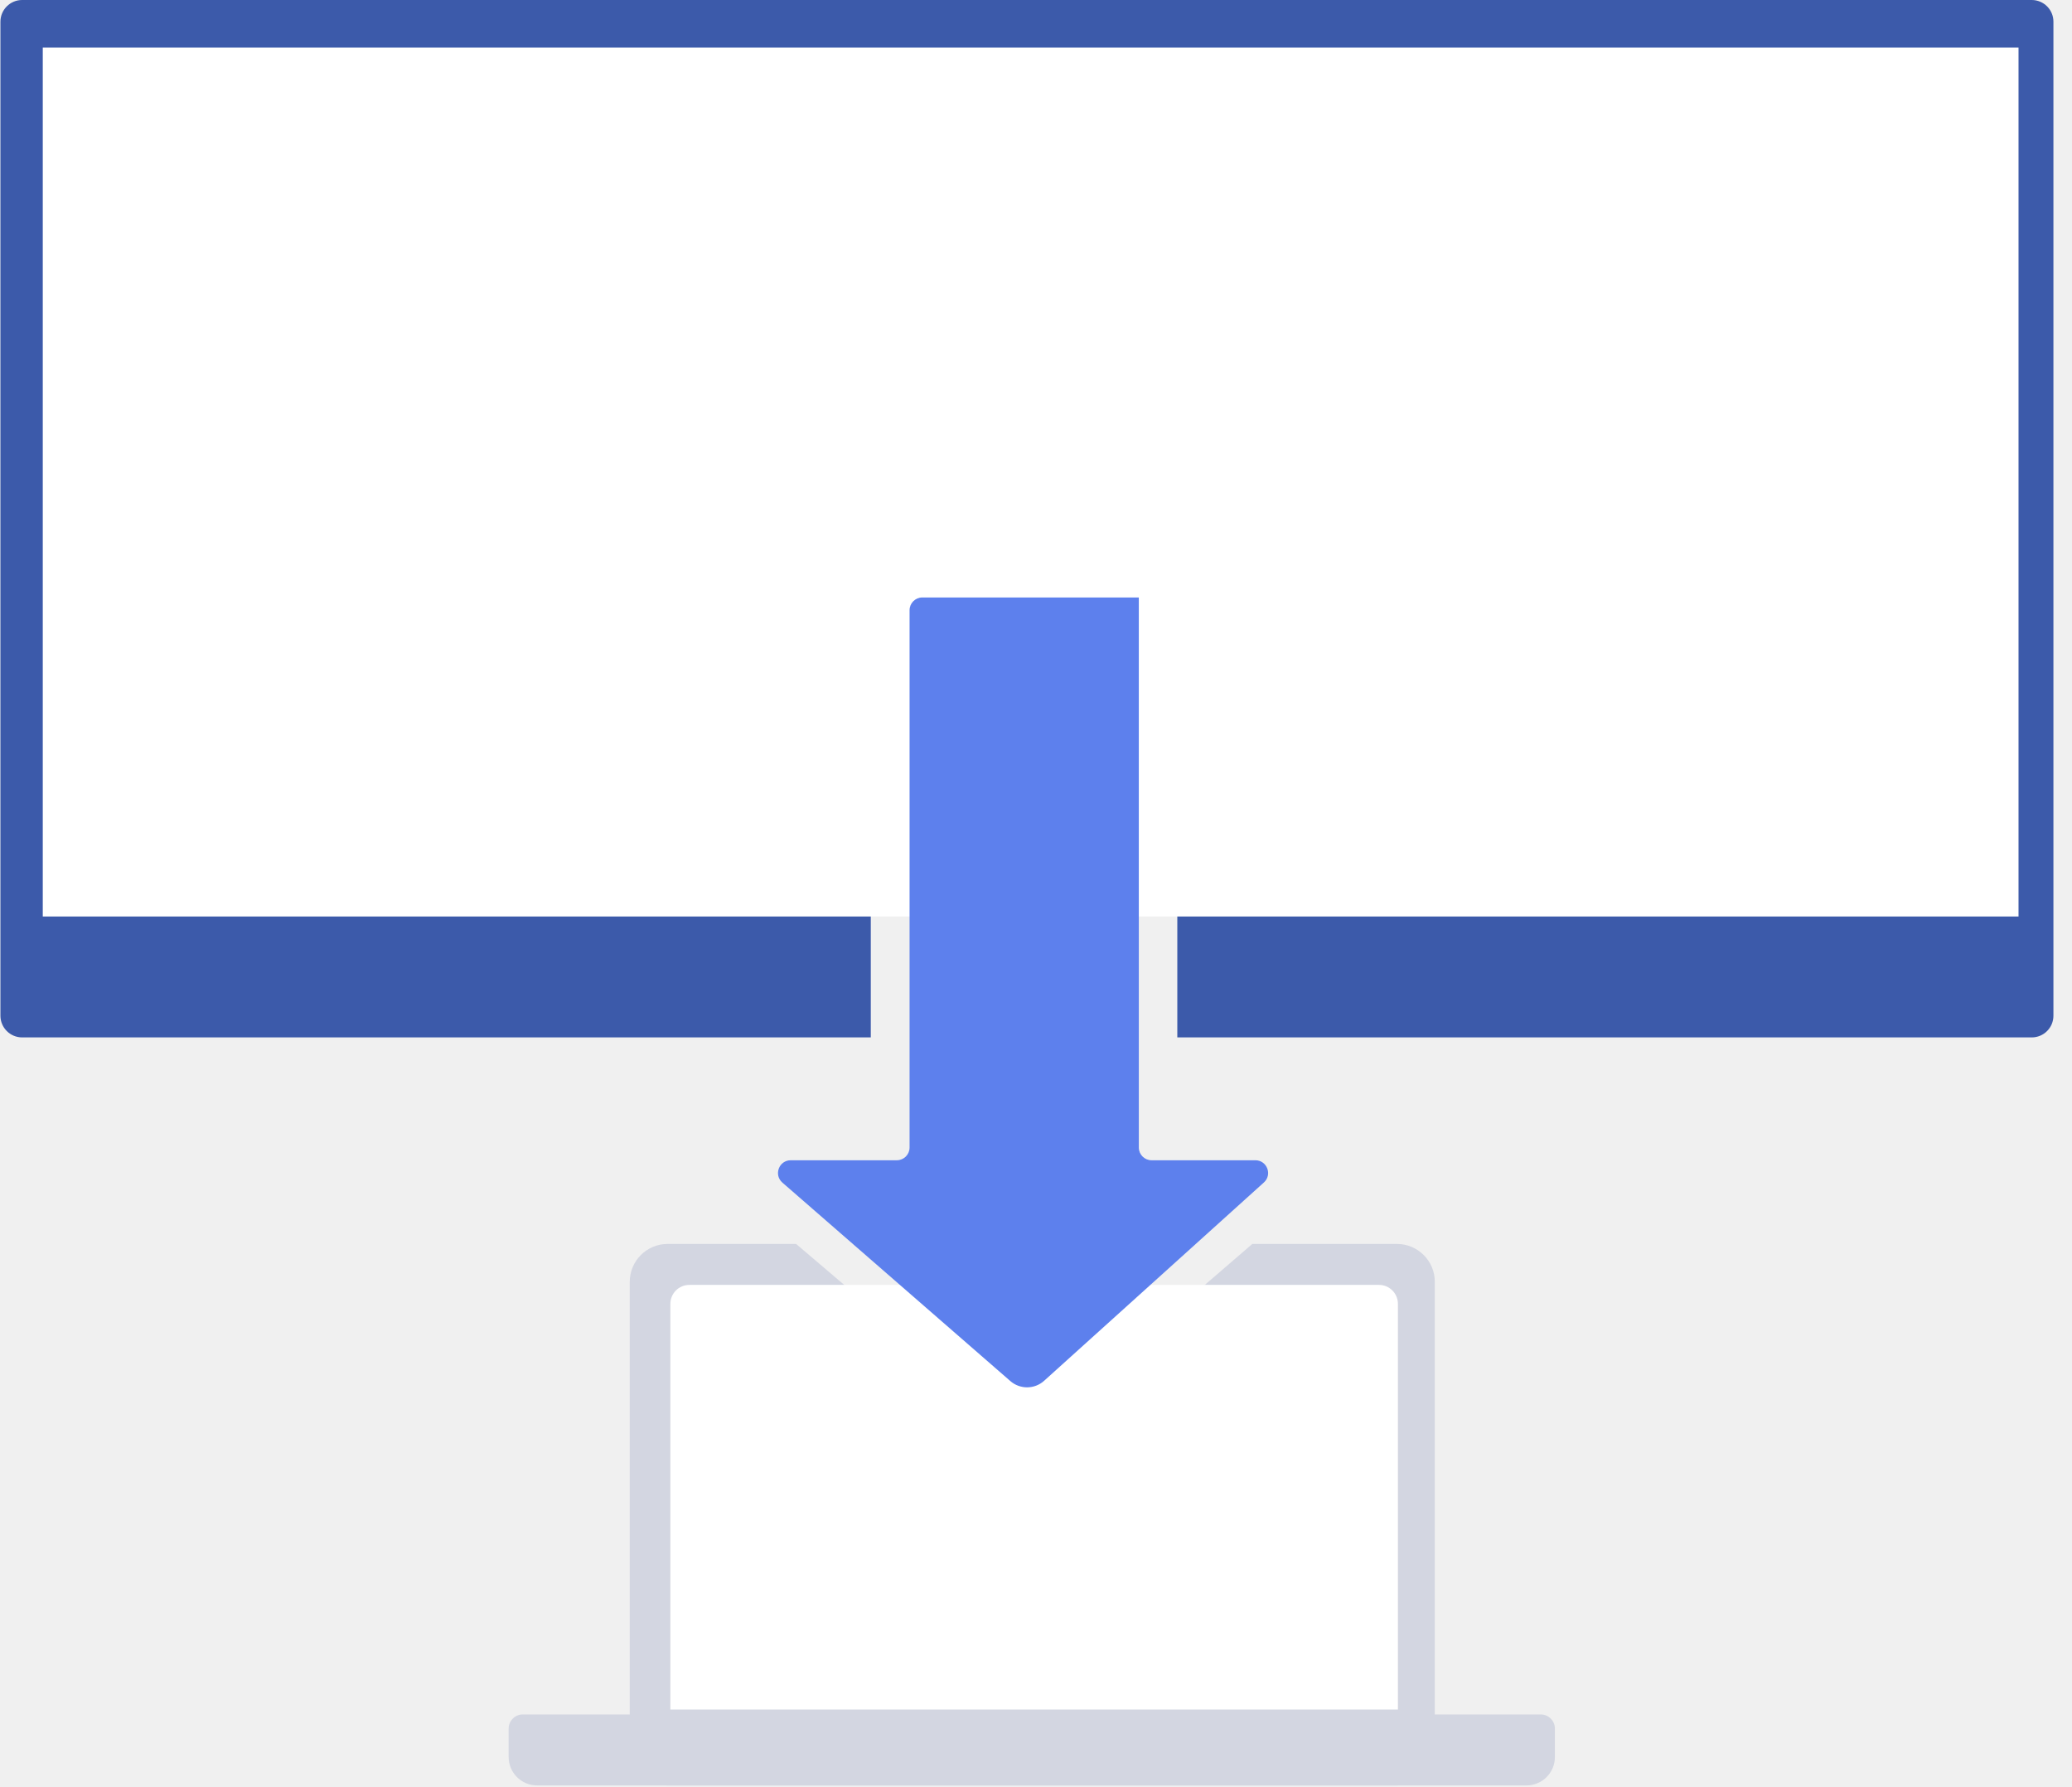
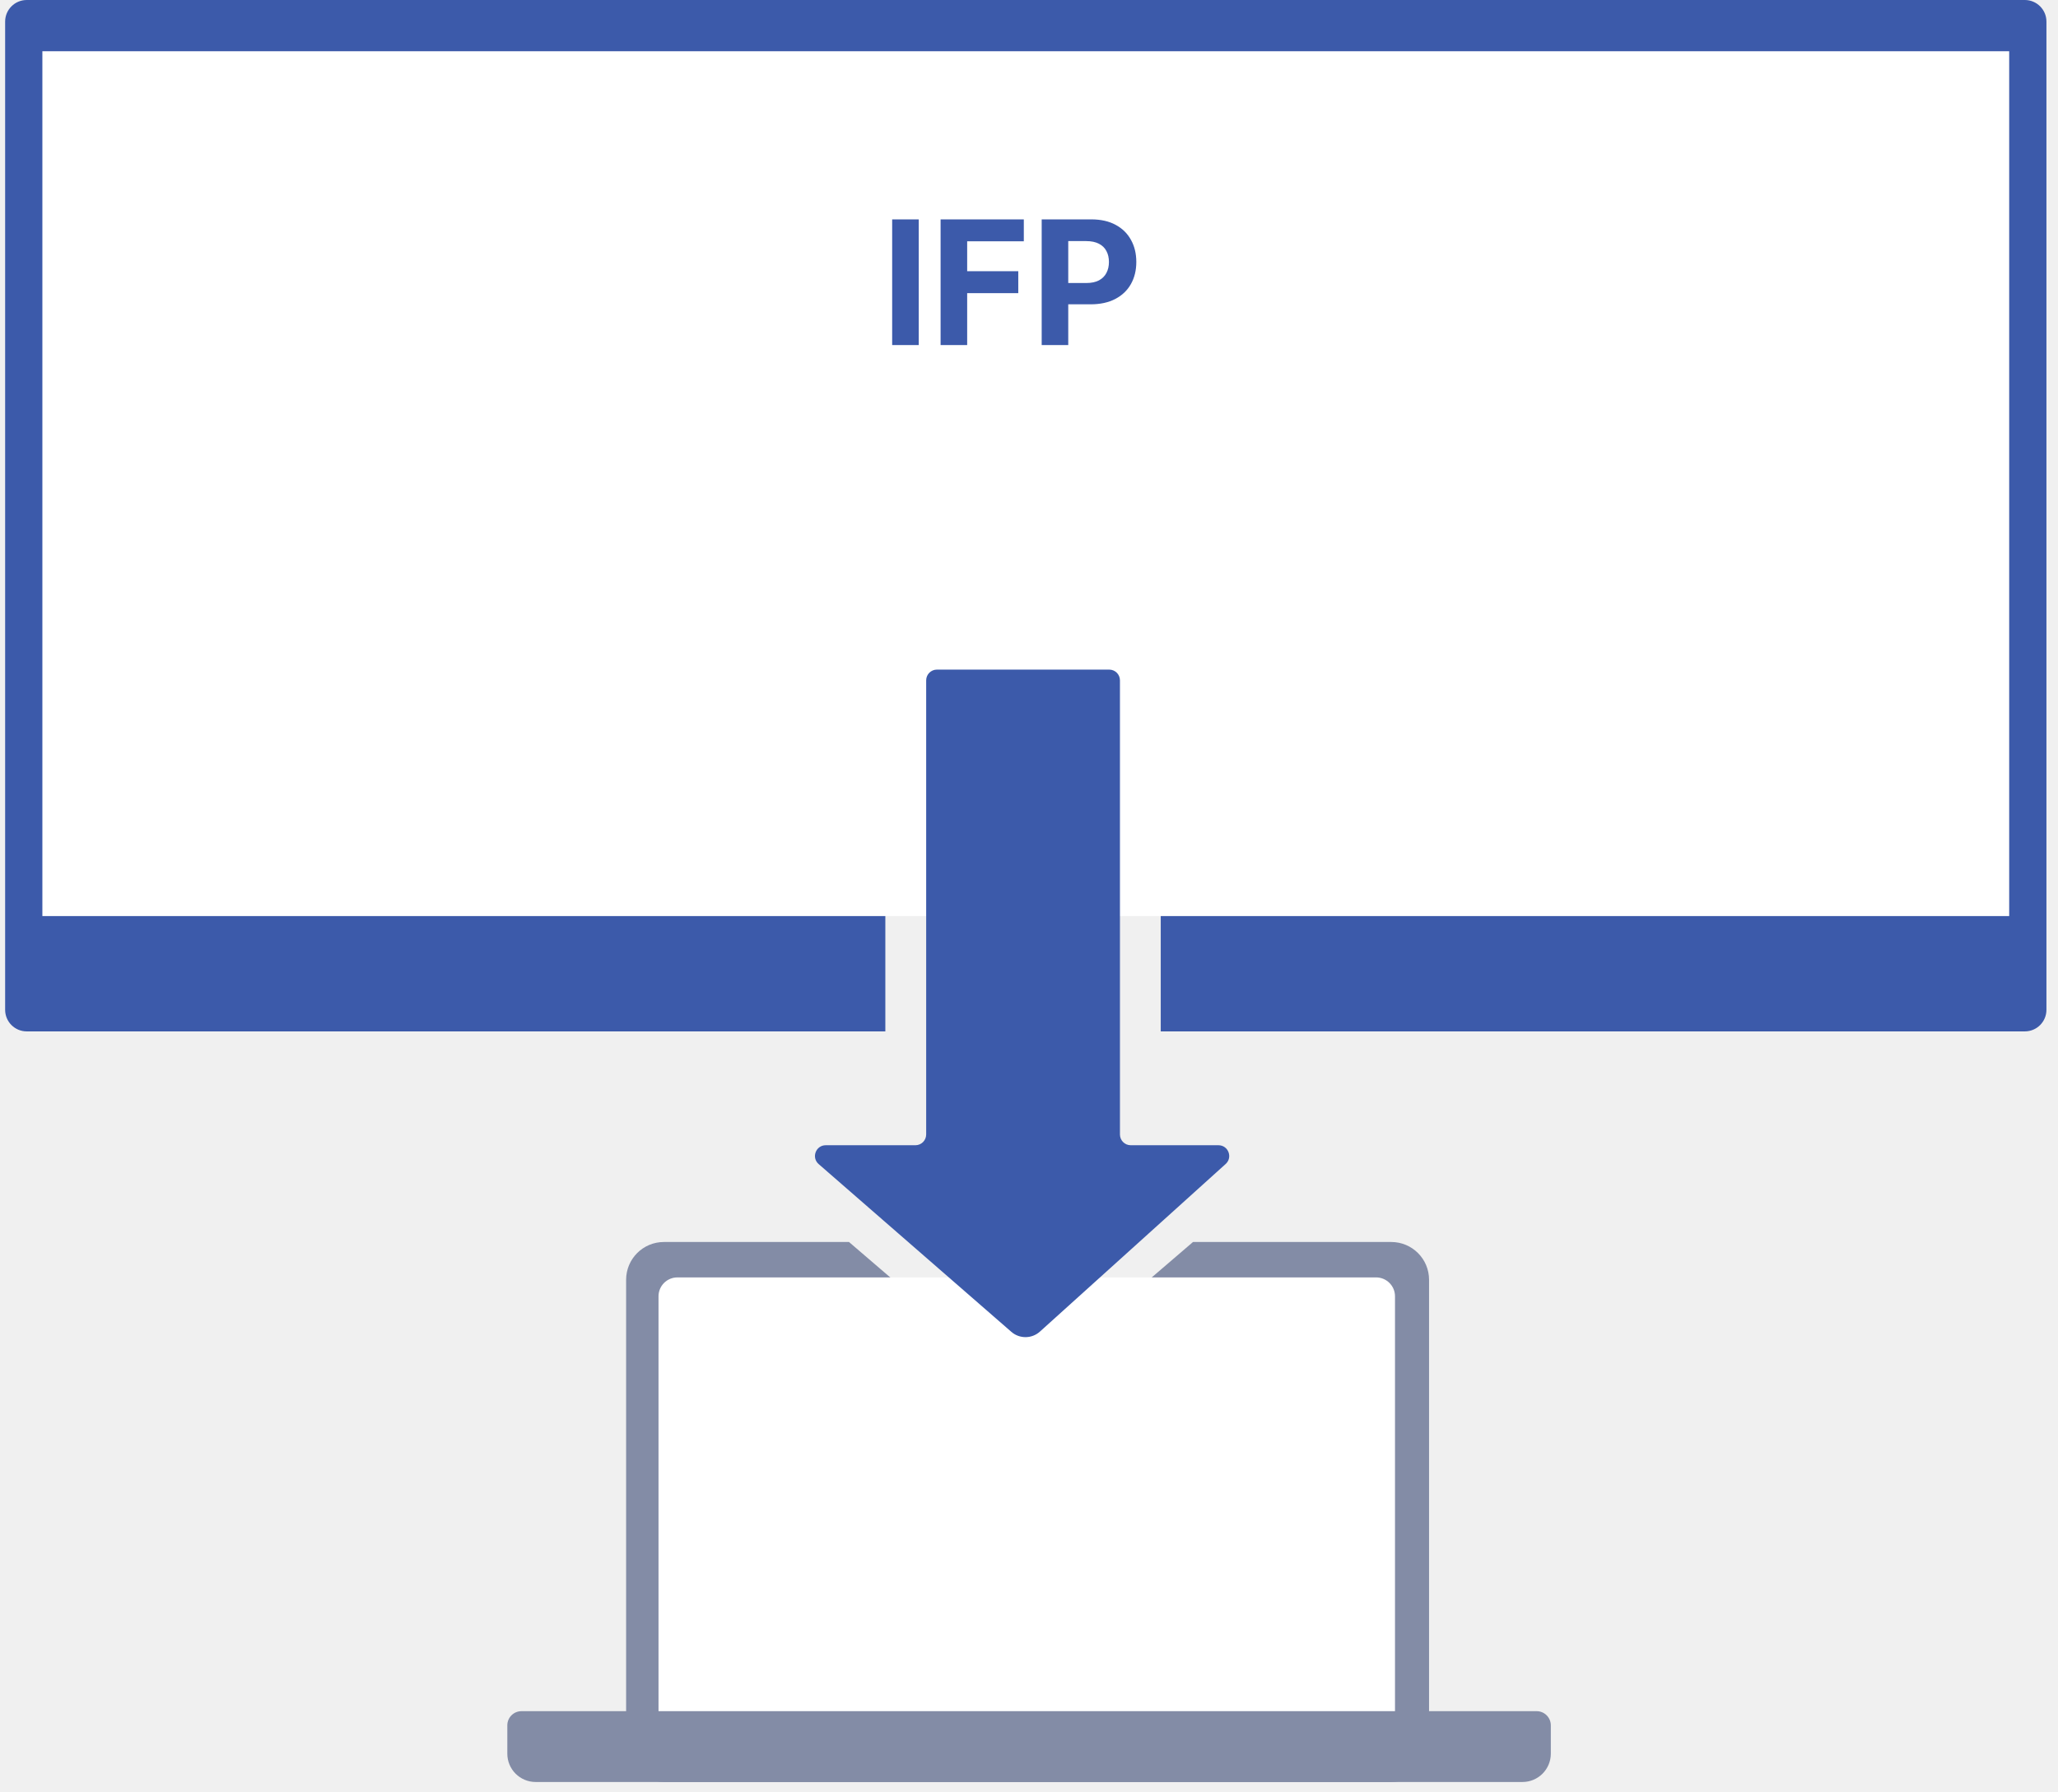
- <svg xmlns="http://www.w3.org/2000/svg" width="109" height="94" viewBox="0 0 109 94" fill="none">
-   <path d="M0.023 1.141L0.023 53.43C0.023 54.06 0.535 54.571 1.165 54.571L45.809 54.571L45.809 47.571L61.934 47.571L61.934 54.571L106.882 54.571C107.512 54.571 108.023 54.06 108.023 53.43L108.023 1.141C108.023 0.511 107.512 -0 106.882 -0L1.165 -0C0.535 -0 0.023 0.511 0.023 1.141Z" fill="#3C5AAA" />
-   <path d="M106.187 48.21H2.25V2.505H106.187V48.21Z" fill="white" />
-   <path d="M75.48 67.427V91.927C75.48 93.027 74.588 93.919 73.487 93.919H35.121C34.021 93.919 33.129 93.027 33.129 91.927V67.427C33.129 66.327 34.021 65.435 35.121 65.435H41.88L52.657 74.609C53.405 75.245 54.505 75.242 55.249 74.6L65.88 65.435H73.487C74.588 65.435 75.48 66.327 75.48 67.427Z" fill="#D3D6E1" />
-   <path d="M73.539 89.925H35.266V68.586C35.266 68.036 35.712 67.59 36.262 67.59H72.543C73.093 67.59 73.539 68.036 73.539 68.586V89.925Z" fill="white" />
-   <path d="M81.05 90.184H27.505C27.092 90.184 26.758 90.518 26.758 90.931V92.425C26.758 93.25 27.427 93.919 28.252 93.919H80.303C81.128 93.919 81.797 93.25 81.797 92.425V90.931C81.797 90.518 81.462 90.184 81.05 90.184Z" fill="#D3D6E1" />
-   <path d="M47.849 60.363V32.099C47.849 31.729 48.149 31.429 48.519 31.429H59.909V60.363C59.909 60.733 60.209 61.033 60.579 61.033H66.04C66.653 61.033 66.944 61.79 66.489 62.201L54.928 72.633C54.425 73.087 53.662 73.094 53.151 72.649L41.159 62.209C40.691 61.802 40.979 61.033 41.599 61.033H47.179C47.549 61.033 47.849 60.733 47.849 60.363Z" fill="#5D80ED" />
+ <svg xmlns="http://www.w3.org/2000/svg" width="139" height="121" viewBox="0 0 139 121" fill="none">
+   <path d="M96.52 86.442V117.814C96.52 119.223 95.378 120.365 93.969 120.365H44.84C43.431 120.365 42.289 119.223 42.289 117.814L42.289 86.442C42.289 85.033 43.431 83.891 44.84 83.891H57.343L67.298 92.438C68.254 93.258 69.665 93.258 70.621 92.438L80.577 83.891H93.969C95.378 83.891 96.52 85.033 96.52 86.442Z" fill="#838CA6" />
+   <path d="M94.22 115.615H44.477L44.477 87.559C44.477 86.854 45.048 86.283 45.753 86.283H92.944C93.648 86.283 94.22 86.854 94.22 87.559V115.615Z" fill="white" />
+   <path d="M103.787 115.582L35.221 115.582C34.693 115.582 34.265 116.01 34.265 116.539V118.452C34.265 119.509 35.121 120.365 36.178 120.365L102.83 120.365C103.887 120.365 104.744 119.509 104.744 118.452V116.539C104.744 116.01 104.315 115.582 103.787 115.582Z" fill="#838CA6" />
+   <path d="M0.347 1.459L0.347 68.207C0.347 69.013 1 69.666 1.806 69.666L59.797 69.666L59.797 60.73L78.398 60.73L78.398 69.666L136.76 69.666C137.566 69.666 138.219 69.013 138.219 68.207L138.219 1.459C138.219 0.654 137.566 0 136.76 0L1.806 0C1 0 0.347 0.654 0.347 1.459Z" fill="#3C5AAA" />
+   <path d="M135.703 61.876H2.862V3.461H135.703V61.876Z" fill="white" />
+   <path d="M62.053 14.818V23.307H60.258V14.818H62.053ZM63.529 23.307V14.818H69.15V16.298H65.324V18.32H68.776V19.8H65.324V23.307H63.529ZM70.357 23.307V14.818H73.706C74.35 14.818 74.898 14.941 75.351 15.187C75.804 15.43 76.15 15.769 76.387 16.203C76.628 16.634 76.748 17.131 76.748 17.695C76.748 18.258 76.626 18.756 76.383 19.187C76.14 19.618 75.788 19.953 75.326 20.194C74.868 20.434 74.312 20.555 73.66 20.555H71.525V19.116H73.37C73.715 19.116 74 19.057 74.224 18.938C74.45 18.817 74.619 18.649 74.729 18.436C74.843 18.221 74.899 17.974 74.899 17.695C74.899 17.413 74.843 17.167 74.729 16.957C74.619 16.744 74.45 16.58 74.224 16.464C73.997 16.345 73.71 16.285 73.362 16.285H72.151V23.307H70.357Z" fill="#3C5AAA" />
+   <path d="M62.555 76.628V45.956C62.555 45.554 62.88 45.228 63.282 45.228H74.917C75.318 45.228 75.643 45.553 75.643 45.954V76.628C75.643 77.029 75.968 77.355 76.37 77.355H82.295C82.961 77.355 83.277 78.176 82.782 78.622L70.238 89.943C69.691 90.436 68.863 90.443 68.308 89.96L55.295 78.63C54.788 78.189 55.1 77.355 55.772 77.355H61.828C62.229 77.355 62.555 77.029 62.555 76.628Z" fill="#3C5AAA" />
</svg>
